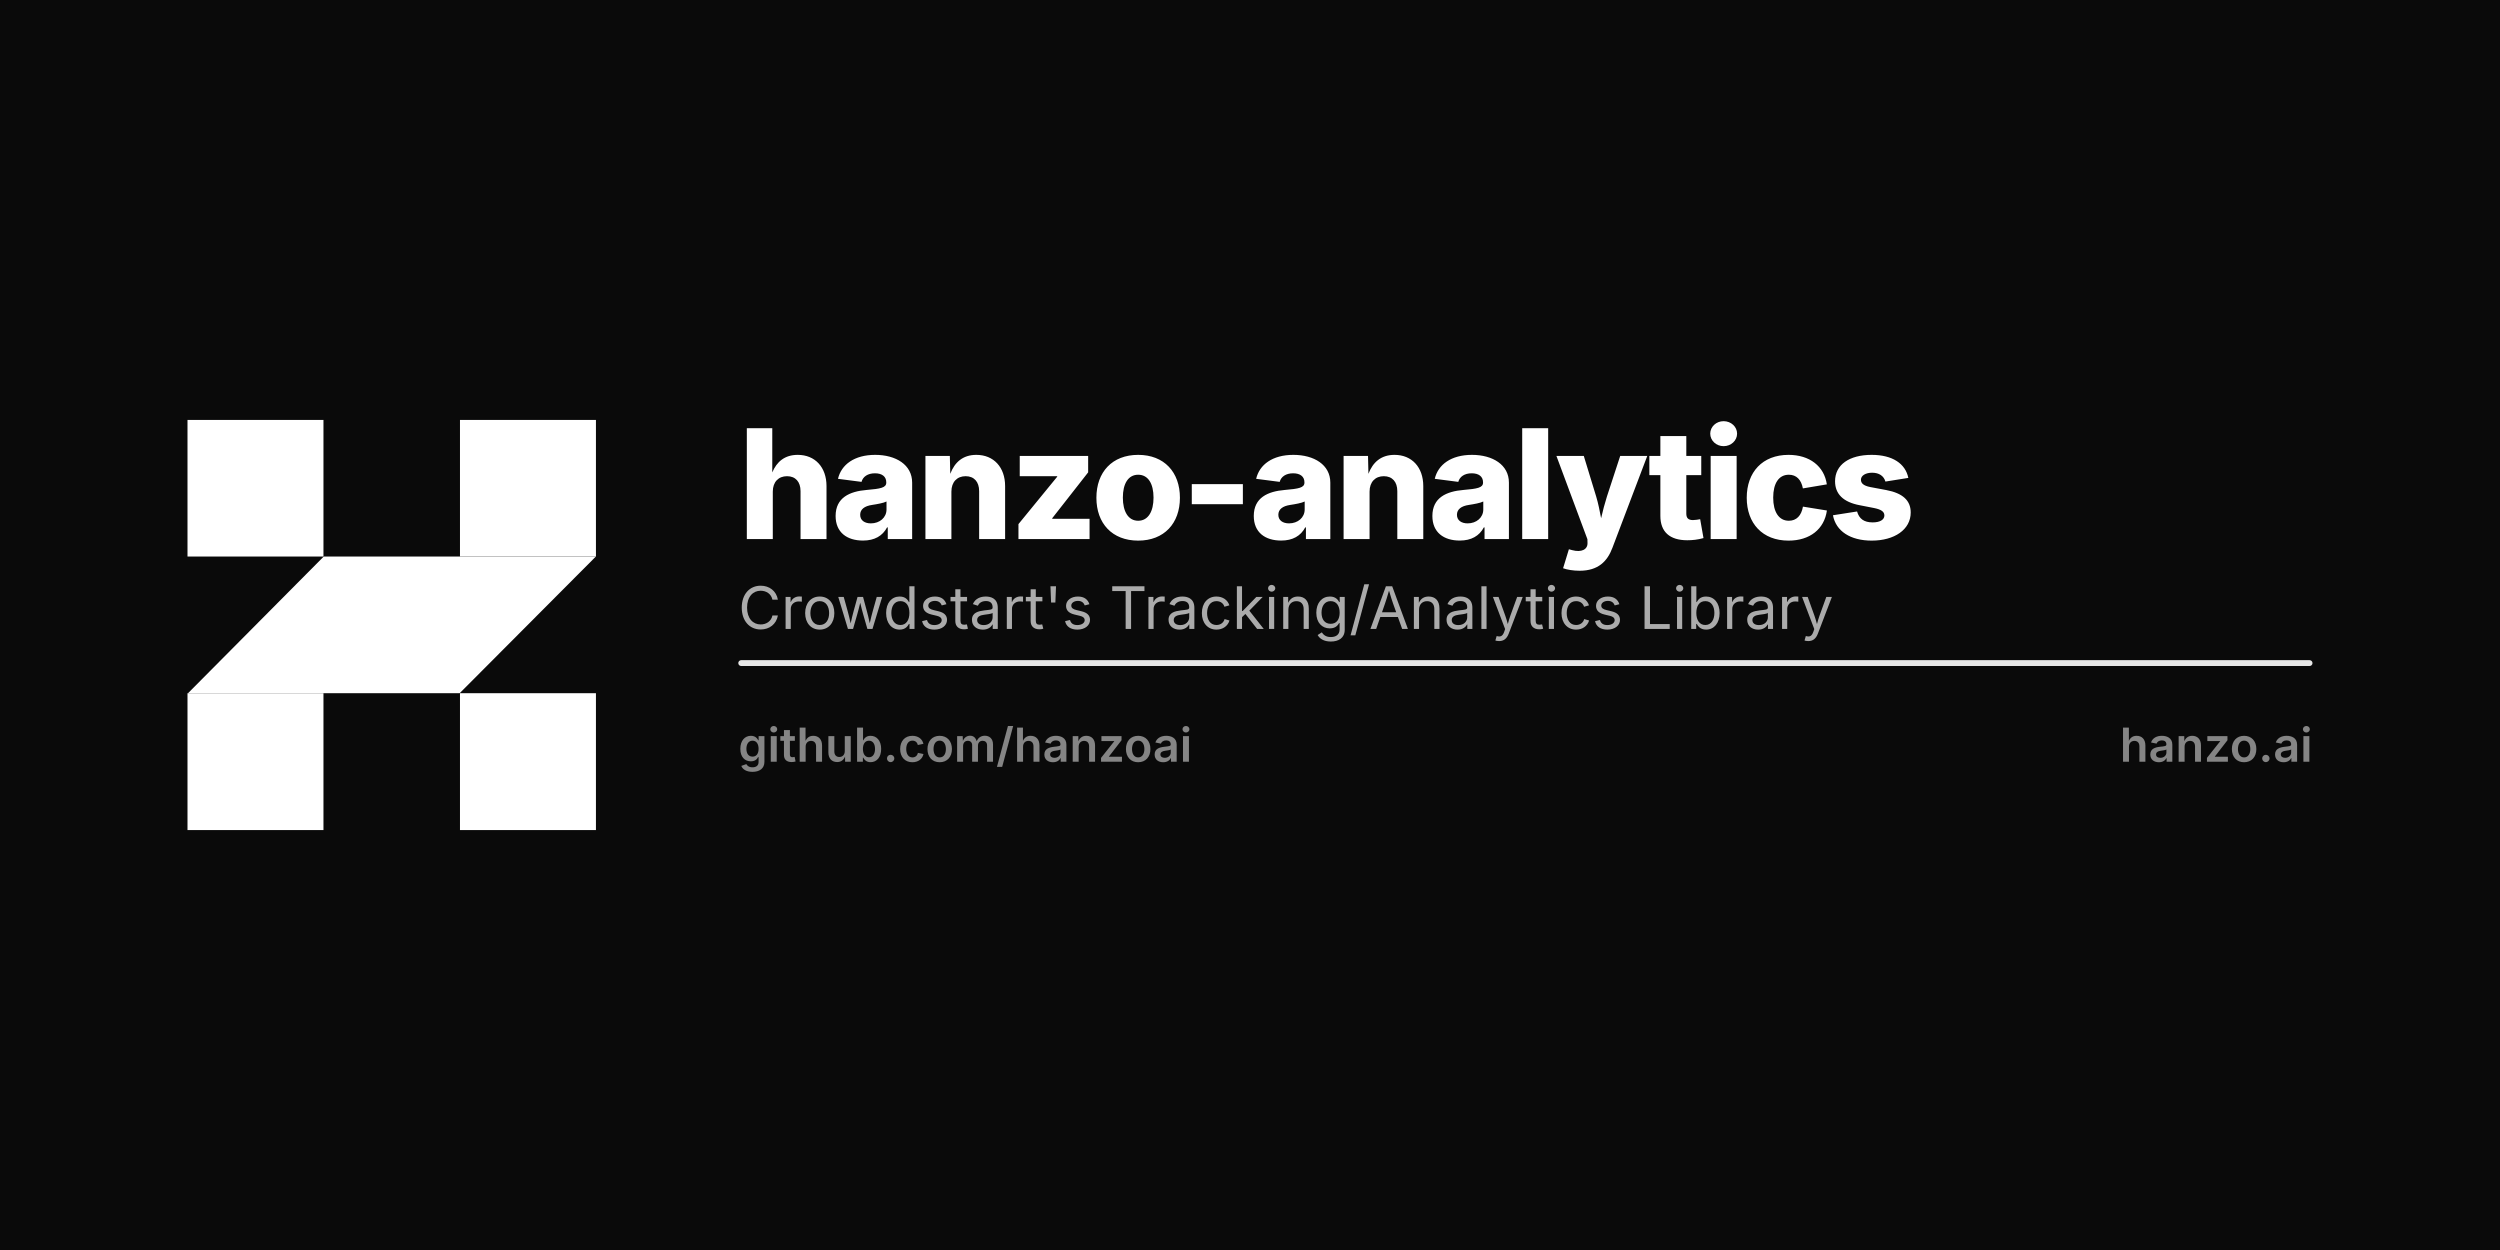
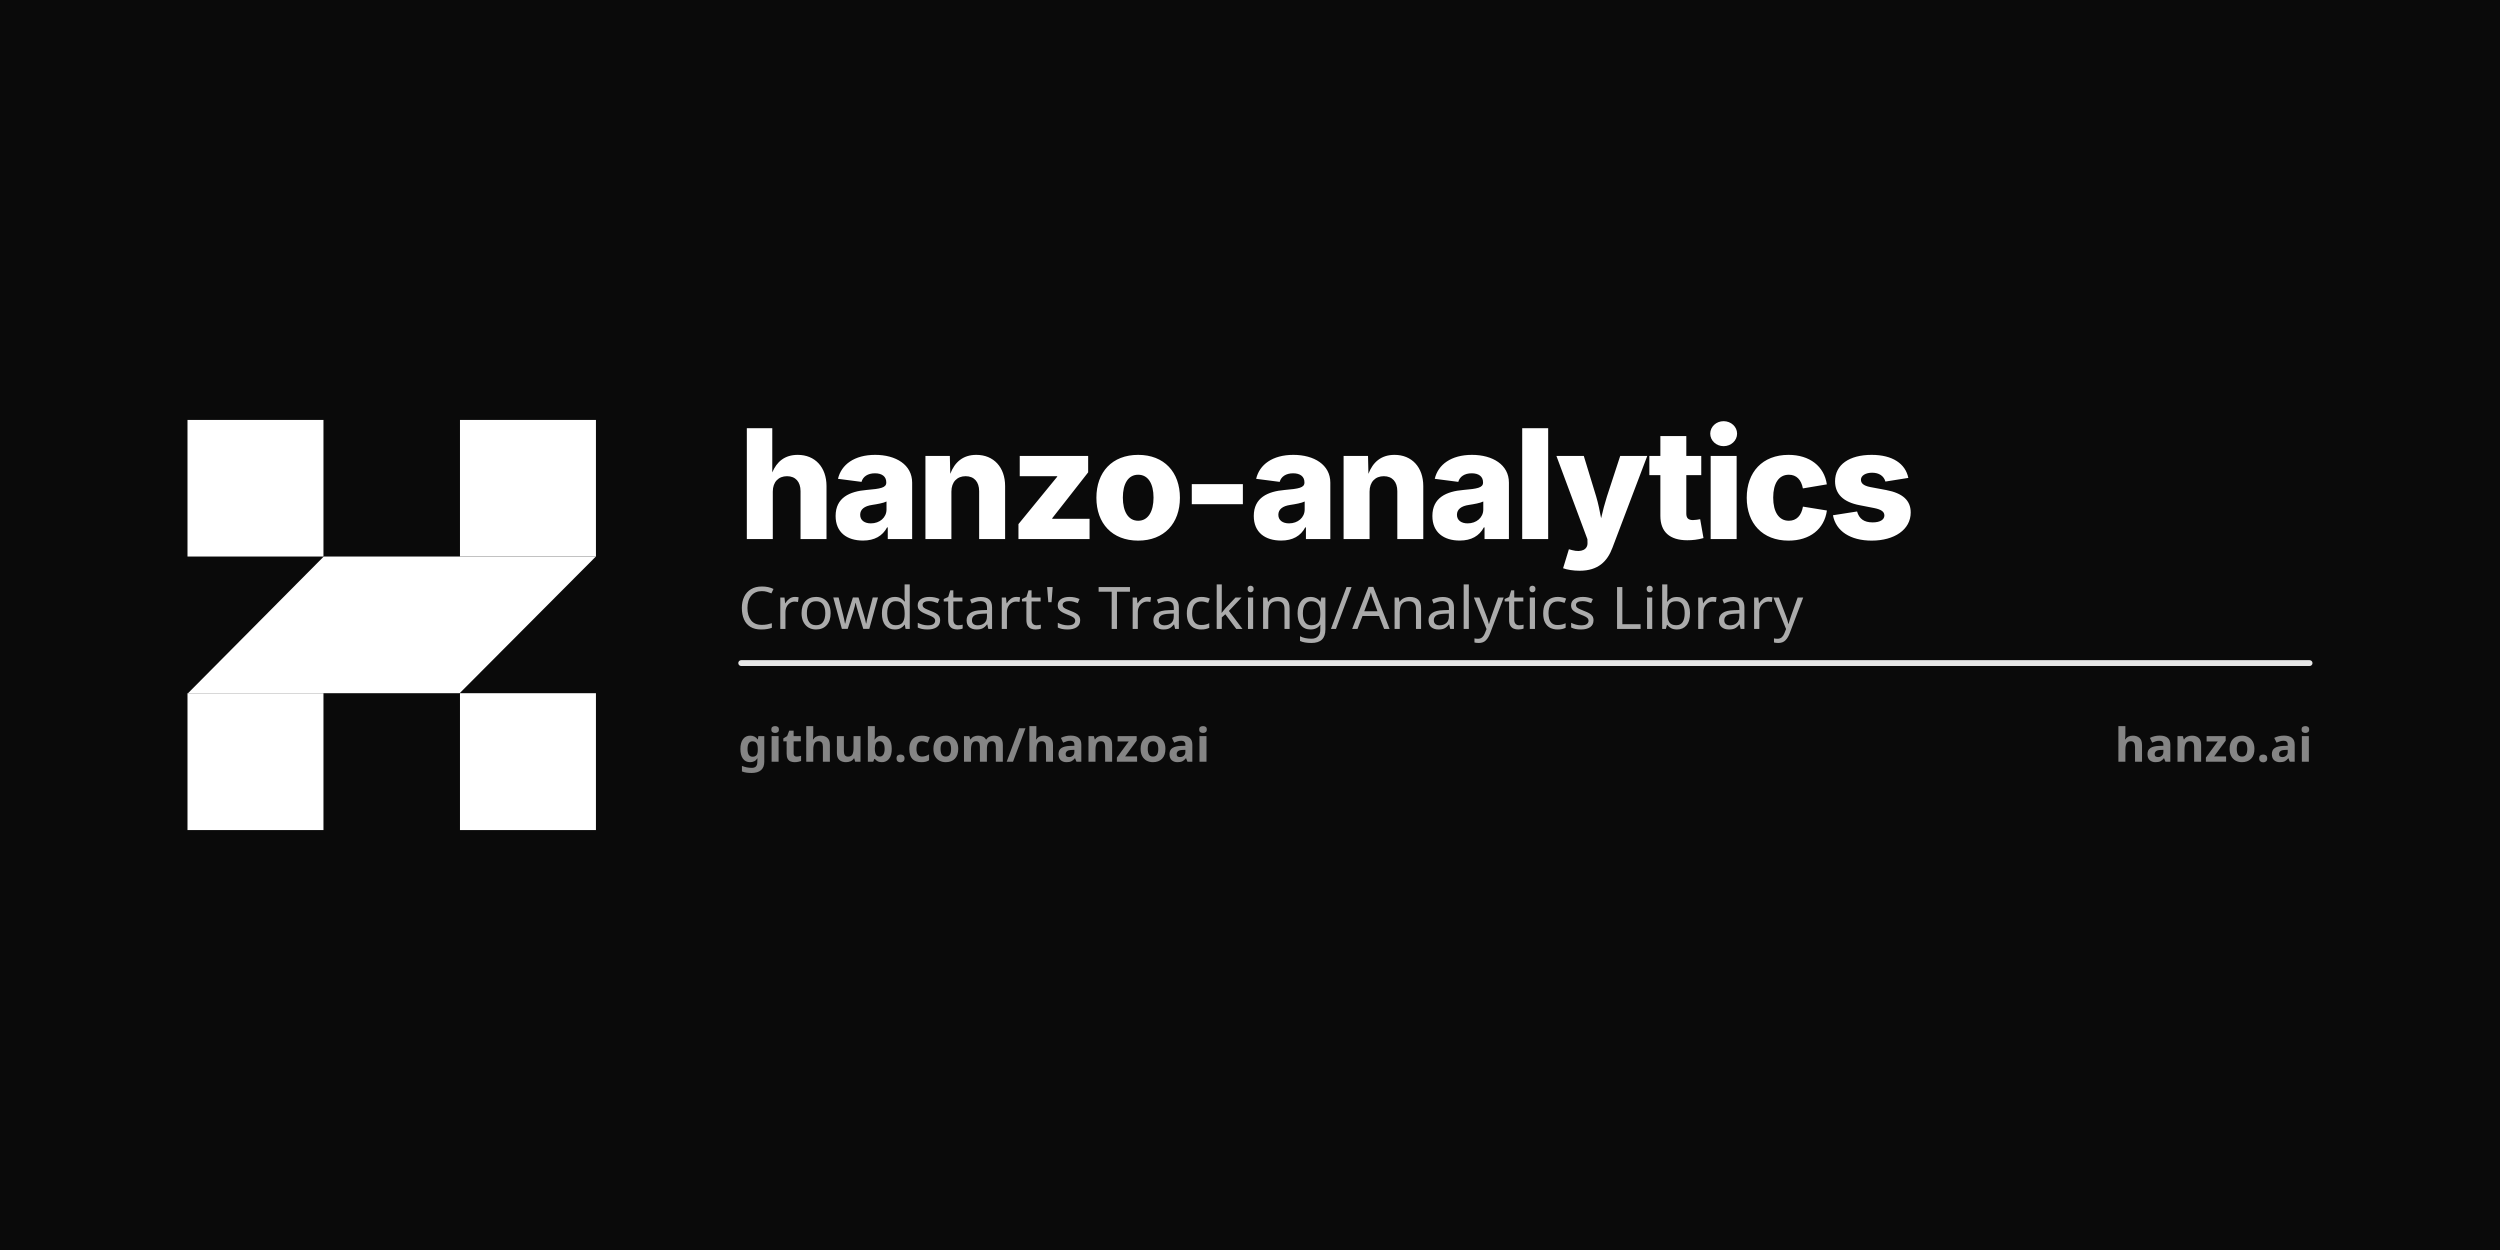
<svg xmlns="http://www.w3.org/2000/svg" width="1280" height="640" viewBox="0 0 1280 640" role="img" aria-label="hanzo-analytics">
  <rect width="1280" height="640" fill="#0A0A0A" />
  <svg x="96" y="215" width="210" height="210" viewBox="0 0 67 67">
    <path d="M22.21 67V44.637H0V67H22.21Z" fill="#fff" />
    <path d="M66.704 22.318H22.253L0.088 44.637H44.463L66.704 22.318Z" fill="#fff" />
    <path d="M22.21 0H0V22.318H22.21V0Z" fill="#fff" />
    <path d="M66.72 0H44.51V22.318H66.72V0Z" fill="#fff" />
    <path d="M66.72 67V44.637H44.51V67H66.72Z" fill="#fff" />
  </svg>
-   <text x="378" y="276" font-family="Inter,system-ui,-apple-system,sans-serif" font-size="78" font-weight="800" letter-spacing="-2" fill="#ffffff">hanzo-analytics</text>
-   <text x="378" y="322" font-family="Inter,system-ui,sans-serif" font-size="30" fill="#ffffff" opacity=".66">Crowdstart's Tracking/Analytics Library</text>
+   <text x="378" y="276" font-family="Zen,system-ui,-apple-system,sans-serif" font-size="78" font-weight="800" letter-spacing="-2" fill="#ffffff">hanzo-analytics</text>
+   <text x="378" y="322" font-family="Zen,system-ui,sans-serif" font-size="30" fill="#ffffff" opacity=".66">Crowdstart's Tracking/Analytics Library</text>
  <rect x="378" y="338" width="806" height="3" rx="1.5" fill="#ffffff" opacity=".9" />
-   <text x="378" y="390" font-family="Inter,system-ui,sans-serif" font-size="24" font-weight="600" fill="#ffffff" opacity=".5">github.com/hanzoai</text>
-   <text x="1184" y="390" text-anchor="end" font-family="Inter,system-ui,sans-serif" font-size="24" font-weight="600" fill="#ffffff" opacity=".5">hanzo.ai</text>
+   <text x="378" y="390" font-family="Zen,system-ui,sans-serif" font-size="24" font-weight="600" fill="#ffffff" opacity=".5">github.com/hanzoai</text>
+   <text x="1184" y="390" text-anchor="end" font-family="Zen,system-ui,sans-serif" font-size="24" font-weight="600" fill="#ffffff" opacity=".5">hanzo.ai</text>
</svg>
